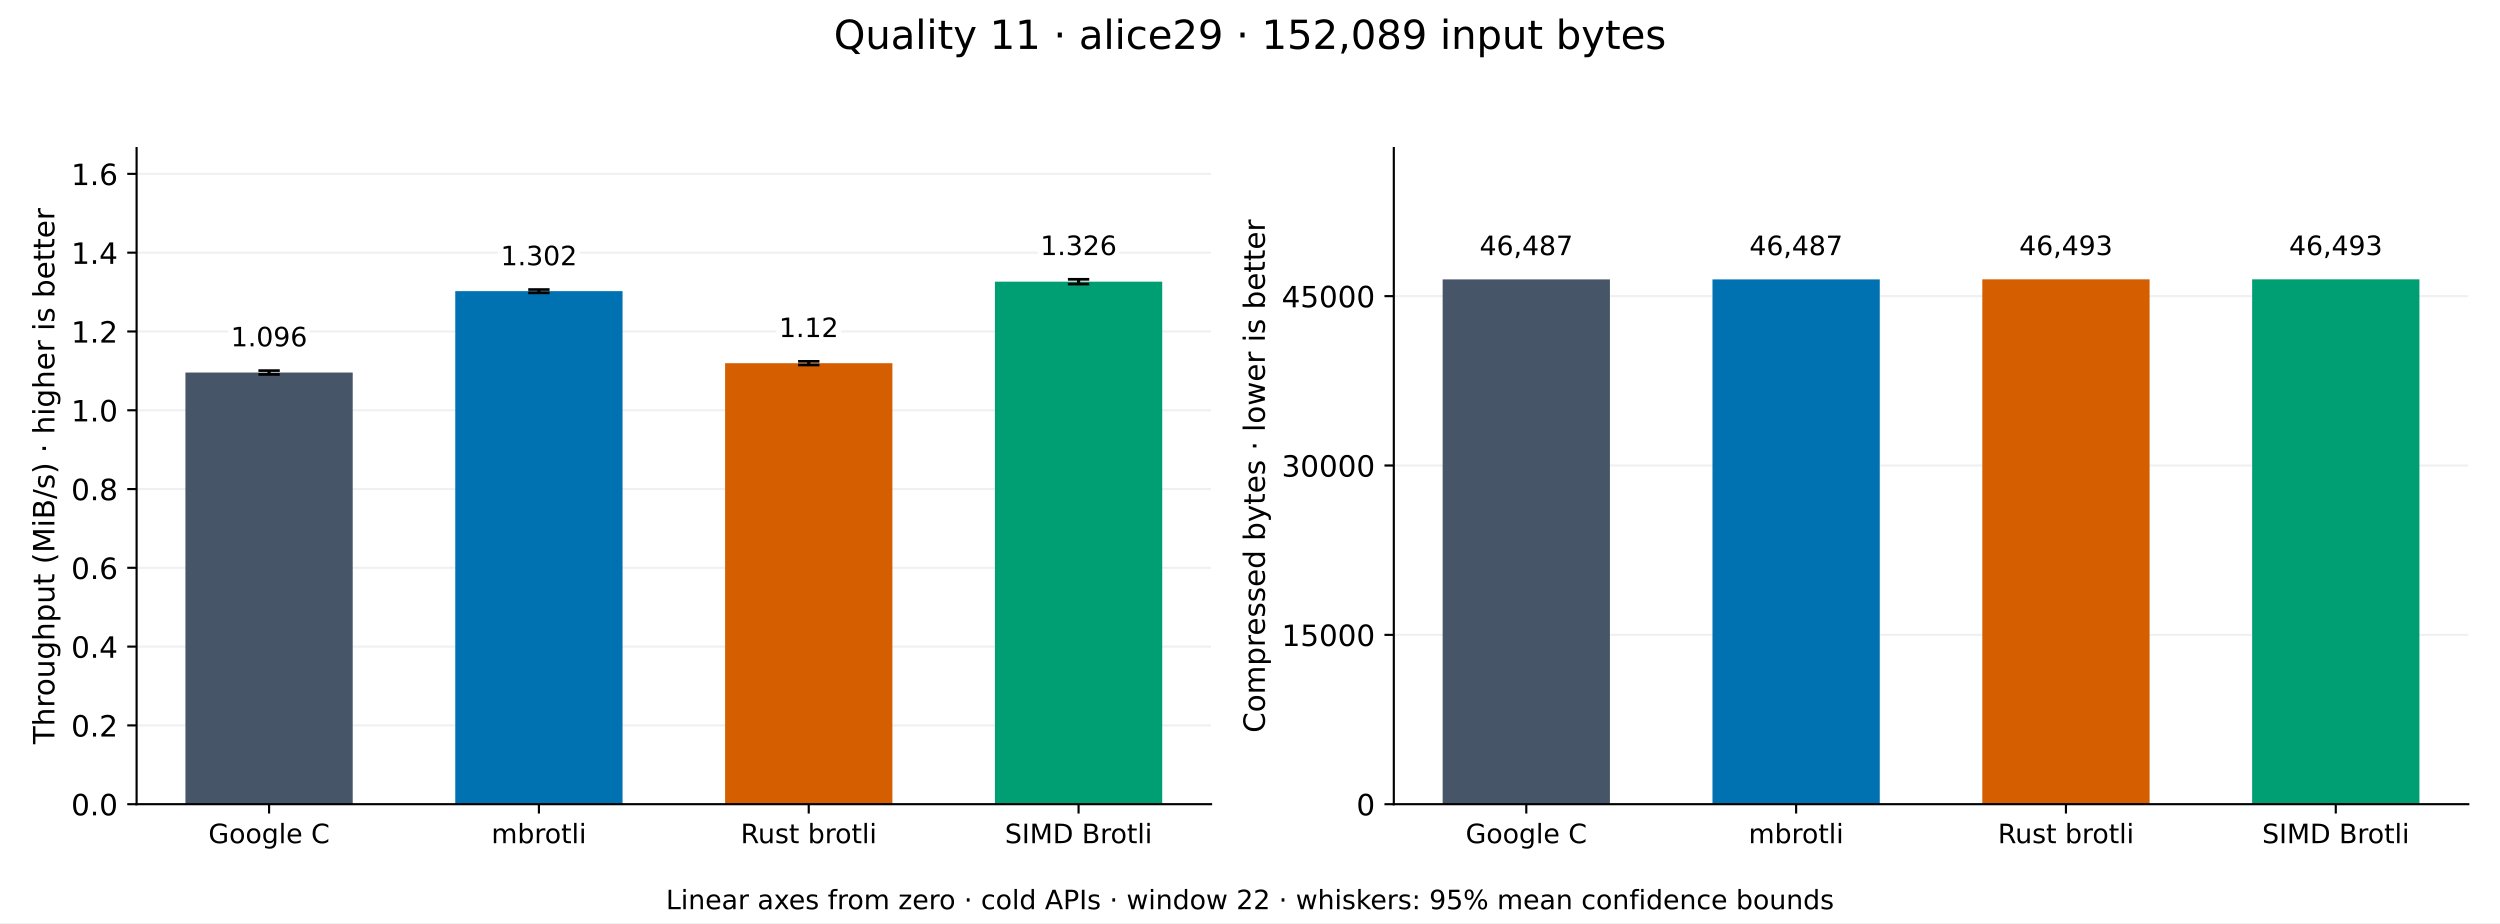
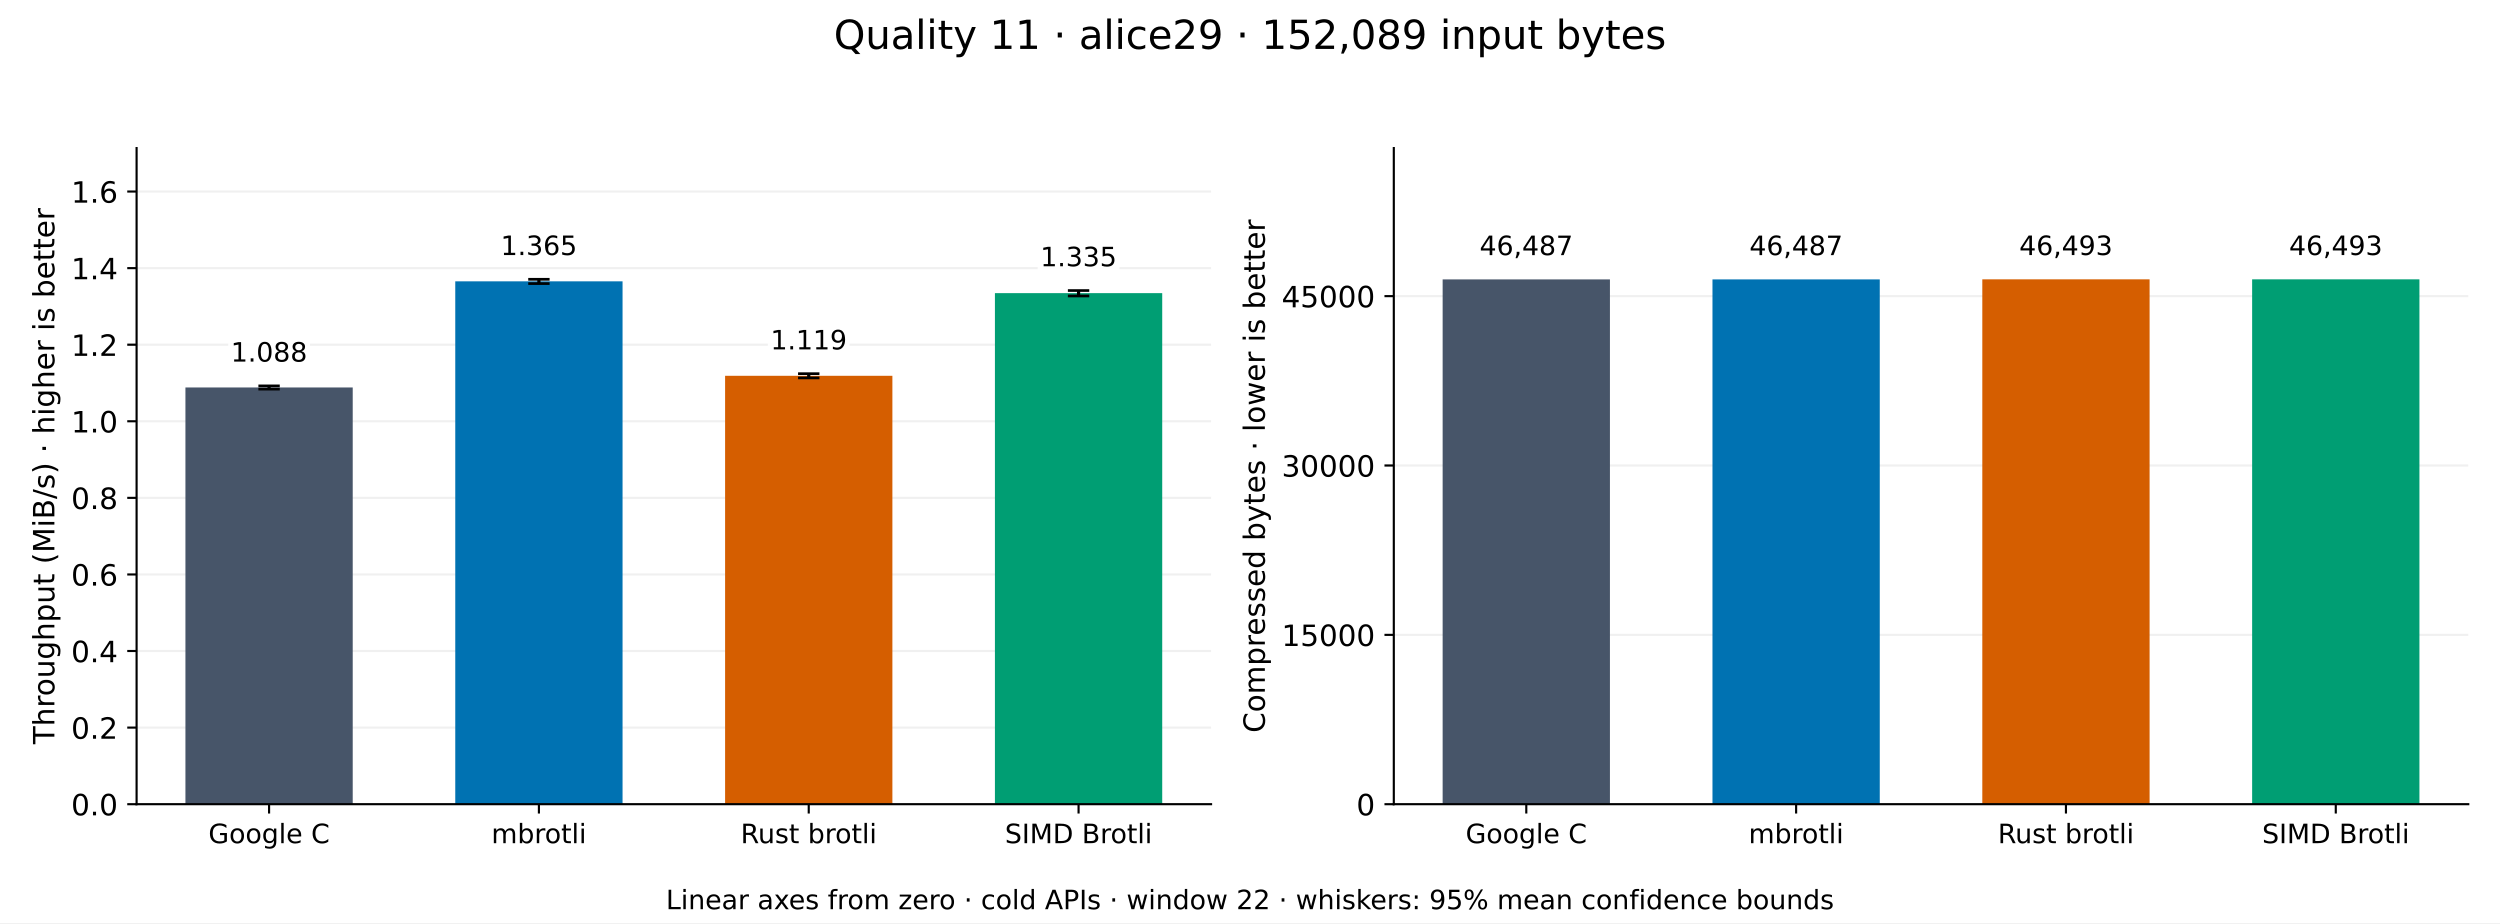
<svg xmlns="http://www.w3.org/2000/svg" xmlns:xlink="http://www.w3.org/1999/xlink" width="936pt" height="345.6pt" viewBox="0 0 936 345.6" version="1.1">
  <defs>
    <style type="text/css">*{stroke-linejoin: round; stroke-linecap: butt}</style>
  </defs>
  <g id="figure_1">
    <g id="patch_1">
      <path d="M 0 345.6 L 936 345.6 L 936 0 L 0 0 z " style="fill: #ffffff" />
    </g>
    <g id="axes_1">
      <g id="patch_2">
        <path d="M 51.14 301.088 L 453.42 301.088 L 453.42 55.44 L 51.14 55.44 z " style="fill: #ffffff" />
      </g>
      <g id="matplotlib.axis_1">
        <g id="xtick_1">
          <g id="line2d_1">
            <defs>
              <path id="m3d63aaa0ea" d="M 0 0 L 0 3.5 " style="stroke: #000000; stroke-width: 0.8" />
            </defs>
            <g>
              <use xlink:href="#m3d63aaa0ea" x="100.743" y="301.088" style="stroke: #000000; stroke-width: 0.8" />
            </g>
          </g>
          <g id="text_1">
            <text style="font-size: 10px; font-family: 'DejaVu Sans', 'Bitstream Vera Sans', 'Computer Modern Sans Serif', 'Lucida Grande', 'Verdana', 'Geneva', 'Lucid', 'Arial', 'Helvetica', 'Avant Garde', sans-serif; text-anchor: middle" x="100.743" y="315.686" transform="rotate(-0 100.7431 315.6864)">Google C</text>
          </g>
        </g>
        <g id="xtick_2">
          <g id="line2d_2">
            <g>
              <use xlink:href="#m3d63aaa0ea" x="201.768" y="301.088" style="stroke: #000000; stroke-width: 0.8" />
            </g>
          </g>
          <g id="text_2">
            <text style="font-size: 10px; font-family: 'DejaVu Sans', 'Bitstream Vera Sans', 'Computer Modern Sans Serif', 'Lucida Grande', 'Verdana', 'Geneva', 'Lucid', 'Arial', 'Helvetica', 'Avant Garde', sans-serif; text-anchor: middle" x="201.768" y="315.686" transform="rotate(-0 201.7677 315.6864)">mbrotli</text>
          </g>
        </g>
        <g id="xtick_3">
          <g id="line2d_3">
            <g>
              <use xlink:href="#m3d63aaa0ea" x="302.792" y="301.088" style="stroke: #000000; stroke-width: 0.8" />
            </g>
          </g>
          <g id="text_3">
            <text style="font-size: 10px; font-family: 'DejaVu Sans', 'Bitstream Vera Sans', 'Computer Modern Sans Serif', 'Lucida Grande', 'Verdana', 'Geneva', 'Lucid', 'Arial', 'Helvetica', 'Avant Garde', sans-serif; text-anchor: middle" x="302.792" y="315.686" transform="rotate(-0 302.7923 315.6864)">Rust brotli</text>
          </g>
        </g>
        <g id="xtick_4">
          <g id="line2d_4">
            <g>
              <use xlink:href="#m3d63aaa0ea" x="403.817" y="301.088" style="stroke: #000000; stroke-width: 0.8" />
            </g>
          </g>
          <g id="text_4">
            <text style="font-size: 10px; font-family: 'DejaVu Sans', 'Bitstream Vera Sans', 'Computer Modern Sans Serif', 'Lucida Grande', 'Verdana', 'Geneva', 'Lucid', 'Arial', 'Helvetica', 'Avant Garde', sans-serif; text-anchor: middle" x="403.817" y="315.686" transform="rotate(-0 403.8169 315.6864)">SIMD Brotli</text>
          </g>
        </g>
      </g>
      <g id="matplotlib.axis_2">
        <g id="ytick_1">
          <g id="line2d_5">
            <path d="M 51.14 301.088 L 453.42 301.088 " clip-path="url(#p84ce2953eb)" style="fill: none; stroke: #b0b0b0; stroke-opacity: 0.18; stroke-width: 0.8; stroke-linecap: square" />
          </g>
          <g id="line2d_6">
            <defs>
              <path id="mb6c034703b" d="M 0 0 L -3.5 0 " style="stroke: #000000; stroke-width: 0.8" />
            </defs>
            <g>
              <use xlink:href="#mb6c034703b" x="51.14" y="301.088" style="stroke: #000000; stroke-width: 0.8" />
            </g>
          </g>
          <g id="text_5">
            <text style="font-size: 11px; font-family: 'DejaVu Sans', 'Bitstream Vera Sans', 'Computer Modern Sans Serif', 'Lucida Grande', 'Verdana', 'Geneva', 'Lucid', 'Arial', 'Helvetica', 'Avant Garde', sans-serif; text-anchor: end" x="44.14" y="305.267" transform="rotate(-0 44.14 305.2671)">0.0</text>
          </g>
        </g>
        <g id="ytick_2">
          <g id="line2d_7">
-             <path d="M 51.14 271.59 L 453.42 271.59 " clip-path="url(#p84ce2953eb)" style="fill: none; stroke: #b0b0b0; stroke-opacity: 0.18; stroke-width: 0.8; stroke-linecap: square" />
+             <path d="M 51.14 272.416 L 453.42 272.416 " clip-path="url(#p84ce2953eb)" style="fill: none; stroke: #b0b0b0; stroke-opacity: 0.18; stroke-width: 0.8; stroke-linecap: square" />
          </g>
          <g id="line2d_8">
            <g>
-               <use xlink:href="#mb6c034703b" x="51.14" y="271.59" style="stroke: #000000; stroke-width: 0.8" />
+               <use xlink:href="#mb6c034703b" x="51.14" y="272.416" style="stroke: #000000; stroke-width: 0.8" />
            </g>
          </g>
          <g id="text_6">
-             <text style="font-size: 11px; font-family: 'DejaVu Sans', 'Bitstream Vera Sans', 'Computer Modern Sans Serif', 'Lucida Grande', 'Verdana', 'Geneva', 'Lucid', 'Arial', 'Helvetica', 'Avant Garde', sans-serif; text-anchor: end" x="44.14" y="275.769" transform="rotate(-0 44.14 275.7691)">0.2</text>
+             <text style="font-size: 11px; font-family: 'DejaVu Sans', 'Bitstream Vera Sans', 'Computer Modern Sans Serif', 'Lucida Grande', 'Verdana', 'Geneva', 'Lucid', 'Arial', 'Helvetica', 'Avant Garde', sans-serif; text-anchor: end" x="44.14" y="276.595" transform="rotate(-0 44.14 276.5949)">0.2</text>
          </g>
        </g>
        <g id="ytick_3">
          <g id="line2d_9">
-             <path d="M 51.14 242.092 L 453.42 242.092 " clip-path="url(#p84ce2953eb)" style="fill: none; stroke: #b0b0b0; stroke-opacity: 0.18; stroke-width: 0.8; stroke-linecap: square" />
+             <path d="M 51.14 243.744 L 453.42 243.744 " clip-path="url(#p84ce2953eb)" style="fill: none; stroke: #b0b0b0; stroke-opacity: 0.18; stroke-width: 0.8; stroke-linecap: square" />
          </g>
          <g id="line2d_10">
            <g>
-               <use xlink:href="#mb6c034703b" x="51.14" y="242.092" style="stroke: #000000; stroke-width: 0.8" />
+               <use xlink:href="#mb6c034703b" x="51.14" y="243.744" style="stroke: #000000; stroke-width: 0.8" />
            </g>
          </g>
          <g id="text_7">
-             <text style="font-size: 11px; font-family: 'DejaVu Sans', 'Bitstream Vera Sans', 'Computer Modern Sans Serif', 'Lucida Grande', 'Verdana', 'Geneva', 'Lucid', 'Arial', 'Helvetica', 'Avant Garde', sans-serif; text-anchor: end" x="44.14" y="246.271" transform="rotate(-0 44.14 246.2711)">0.4</text>
+             <text style="font-size: 11px; font-family: 'DejaVu Sans', 'Bitstream Vera Sans', 'Computer Modern Sans Serif', 'Lucida Grande', 'Verdana', 'Geneva', 'Lucid', 'Arial', 'Helvetica', 'Avant Garde', sans-serif; text-anchor: end" x="44.14" y="247.923" transform="rotate(-0 44.14 247.9226)">0.4</text>
          </g>
        </g>
        <g id="ytick_4">
          <g id="line2d_11">
-             <path d="M 51.14 212.594 L 453.42 212.594 " clip-path="url(#p84ce2953eb)" style="fill: none; stroke: #b0b0b0; stroke-opacity: 0.18; stroke-width: 0.8; stroke-linecap: square" />
+             <path d="M 51.14 215.071 L 453.42 215.071 " clip-path="url(#p84ce2953eb)" style="fill: none; stroke: #b0b0b0; stroke-opacity: 0.18; stroke-width: 0.8; stroke-linecap: square" />
          </g>
          <g id="line2d_12">
            <g>
-               <use xlink:href="#mb6c034703b" x="51.14" y="212.594" style="stroke: #000000; stroke-width: 0.8" />
+               <use xlink:href="#mb6c034703b" x="51.14" y="215.071" style="stroke: #000000; stroke-width: 0.8" />
            </g>
          </g>
          <g id="text_8">
-             <text style="font-size: 11px; font-family: 'DejaVu Sans', 'Bitstream Vera Sans', 'Computer Modern Sans Serif', 'Lucida Grande', 'Verdana', 'Geneva', 'Lucid', 'Arial', 'Helvetica', 'Avant Garde', sans-serif; text-anchor: end" x="44.14" y="216.773" transform="rotate(-0 44.14 216.7731)">0.6</text>
+             <text style="font-size: 11px; font-family: 'DejaVu Sans', 'Bitstream Vera Sans', 'Computer Modern Sans Serif', 'Lucida Grande', 'Verdana', 'Geneva', 'Lucid', 'Arial', 'Helvetica', 'Avant Garde', sans-serif; text-anchor: end" x="44.14" y="219.25" transform="rotate(-0 44.14 219.2504)">0.6</text>
          </g>
        </g>
        <g id="ytick_5">
          <g id="line2d_13">
-             <path d="M 51.14 183.096 L 453.42 183.096 " clip-path="url(#p84ce2953eb)" style="fill: none; stroke: #b0b0b0; stroke-opacity: 0.18; stroke-width: 0.8; stroke-linecap: square" />
+             <path d="M 51.14 186.399 L 453.42 186.399 " clip-path="url(#p84ce2953eb)" style="fill: none; stroke: #b0b0b0; stroke-opacity: 0.18; stroke-width: 0.8; stroke-linecap: square" />
          </g>
          <g id="line2d_14">
            <g>
-               <use xlink:href="#mb6c034703b" x="51.14" y="183.096" style="stroke: #000000; stroke-width: 0.8" />
+               <use xlink:href="#mb6c034703b" x="51.14" y="186.399" style="stroke: #000000; stroke-width: 0.8" />
            </g>
          </g>
          <g id="text_9">
-             <text style="font-size: 11px; font-family: 'DejaVu Sans', 'Bitstream Vera Sans', 'Computer Modern Sans Serif', 'Lucida Grande', 'Verdana', 'Geneva', 'Lucid', 'Arial', 'Helvetica', 'Avant Garde', sans-serif; text-anchor: end" x="44.14" y="187.275" transform="rotate(-0 44.14 187.2751)">0.8</text>
+             <text style="font-size: 11px; font-family: 'DejaVu Sans', 'Bitstream Vera Sans', 'Computer Modern Sans Serif', 'Lucida Grande', 'Verdana', 'Geneva', 'Lucid', 'Arial', 'Helvetica', 'Avant Garde', sans-serif; text-anchor: end" x="44.14" y="190.578" transform="rotate(-0 44.14 190.5781)">0.8</text>
          </g>
        </g>
        <g id="ytick_6">
          <g id="line2d_15">
-             <path d="M 51.14 153.598 L 453.42 153.598 " clip-path="url(#p84ce2953eb)" style="fill: none; stroke: #b0b0b0; stroke-opacity: 0.18; stroke-width: 0.8; stroke-linecap: square" />
+             <path d="M 51.14 157.727 L 453.42 157.727 " clip-path="url(#p84ce2953eb)" style="fill: none; stroke: #b0b0b0; stroke-opacity: 0.18; stroke-width: 0.8; stroke-linecap: square" />
          </g>
          <g id="line2d_16">
            <g>
-               <use xlink:href="#mb6c034703b" x="51.14" y="153.598" style="stroke: #000000; stroke-width: 0.8" />
+               <use xlink:href="#mb6c034703b" x="51.14" y="157.727" style="stroke: #000000; stroke-width: 0.8" />
            </g>
          </g>
          <g id="text_10">
-             <text style="font-size: 11px; font-family: 'DejaVu Sans', 'Bitstream Vera Sans', 'Computer Modern Sans Serif', 'Lucida Grande', 'Verdana', 'Geneva', 'Lucid', 'Arial', 'Helvetica', 'Avant Garde', sans-serif; text-anchor: end" x="44.14" y="157.777" transform="rotate(-0 44.14 157.7771)">1.0</text>
+             <text style="font-size: 11px; font-family: 'DejaVu Sans', 'Bitstream Vera Sans', 'Computer Modern Sans Serif', 'Lucida Grande', 'Verdana', 'Geneva', 'Lucid', 'Arial', 'Helvetica', 'Avant Garde', sans-serif; text-anchor: end" x="44.14" y="161.906" transform="rotate(-0 44.14 161.9059)">1.0</text>
          </g>
        </g>
        <g id="ytick_7">
          <g id="line2d_17">
-             <path d="M 51.14 124.1 L 453.42 124.1 " clip-path="url(#p84ce2953eb)" style="fill: none; stroke: #b0b0b0; stroke-opacity: 0.18; stroke-width: 0.8; stroke-linecap: square" />
+             <path d="M 51.14 129.055 L 453.42 129.055 " clip-path="url(#p84ce2953eb)" style="fill: none; stroke: #b0b0b0; stroke-opacity: 0.18; stroke-width: 0.8; stroke-linecap: square" />
          </g>
          <g id="line2d_18">
            <g>
-               <use xlink:href="#mb6c034703b" x="51.14" y="124.1" style="stroke: #000000; stroke-width: 0.8" />
+               <use xlink:href="#mb6c034703b" x="51.14" y="129.055" style="stroke: #000000; stroke-width: 0.8" />
            </g>
          </g>
          <g id="text_11">
-             <text style="font-size: 11px; font-family: 'DejaVu Sans', 'Bitstream Vera Sans', 'Computer Modern Sans Serif', 'Lucida Grande', 'Verdana', 'Geneva', 'Lucid', 'Arial', 'Helvetica', 'Avant Garde', sans-serif; text-anchor: end" x="44.14" y="128.279" transform="rotate(-0 44.14 128.2791)">1.2</text>
+             <text style="font-size: 11px; font-family: 'DejaVu Sans', 'Bitstream Vera Sans', 'Computer Modern Sans Serif', 'Lucida Grande', 'Verdana', 'Geneva', 'Lucid', 'Arial', 'Helvetica', 'Avant Garde', sans-serif; text-anchor: end" x="44.14" y="133.234" transform="rotate(-0 44.14 133.2337)">1.2</text>
          </g>
        </g>
        <g id="ytick_8">
          <g id="line2d_19">
-             <path d="M 51.14 94.602 L 453.42 94.602 " clip-path="url(#p84ce2953eb)" style="fill: none; stroke: #b0b0b0; stroke-opacity: 0.18; stroke-width: 0.8; stroke-linecap: square" />
+             <path d="M 51.14 100.382 L 453.42 100.382 " clip-path="url(#p84ce2953eb)" style="fill: none; stroke: #b0b0b0; stroke-opacity: 0.18; stroke-width: 0.8; stroke-linecap: square" />
          </g>
          <g id="line2d_20">
            <g>
-               <use xlink:href="#mb6c034703b" x="51.14" y="94.602" style="stroke: #000000; stroke-width: 0.8" />
+               <use xlink:href="#mb6c034703b" x="51.14" y="100.382" style="stroke: #000000; stroke-width: 0.8" />
            </g>
          </g>
          <g id="text_12">
-             <text style="font-size: 11px; font-family: 'DejaVu Sans', 'Bitstream Vera Sans', 'Computer Modern Sans Serif', 'Lucida Grande', 'Verdana', 'Geneva', 'Lucid', 'Arial', 'Helvetica', 'Avant Garde', sans-serif; text-anchor: end" x="44.14" y="98.781" transform="rotate(-0 44.14 98.78109)">1.4</text>
+             <text style="font-size: 11px; font-family: 'DejaVu Sans', 'Bitstream Vera Sans', 'Computer Modern Sans Serif', 'Lucida Grande', 'Verdana', 'Geneva', 'Lucid', 'Arial', 'Helvetica', 'Avant Garde', sans-serif; text-anchor: end" x="44.14" y="104.561" transform="rotate(-0 44.14 104.5614)">1.4</text>
          </g>
        </g>
        <g id="ytick_9">
          <g id="line2d_21">
-             <path d="M 51.14 65.104 L 453.42 65.104 " clip-path="url(#p84ce2953eb)" style="fill: none; stroke: #b0b0b0; stroke-opacity: 0.18; stroke-width: 0.8; stroke-linecap: square" />
+             <path d="M 51.14 71.71 L 453.42 71.71 " clip-path="url(#p84ce2953eb)" style="fill: none; stroke: #b0b0b0; stroke-opacity: 0.18; stroke-width: 0.8; stroke-linecap: square" />
          </g>
          <g id="line2d_22">
            <g>
-               <use xlink:href="#mb6c034703b" x="51.14" y="65.104" style="stroke: #000000; stroke-width: 0.8" />
+               <use xlink:href="#mb6c034703b" x="51.14" y="71.71" style="stroke: #000000; stroke-width: 0.8" />
            </g>
          </g>
          <g id="text_13">
-             <text style="font-size: 11px; font-family: 'DejaVu Sans', 'Bitstream Vera Sans', 'Computer Modern Sans Serif', 'Lucida Grande', 'Verdana', 'Geneva', 'Lucid', 'Arial', 'Helvetica', 'Avant Garde', sans-serif; text-anchor: end" x="44.14" y="69.283" transform="rotate(-0 44.14 69.28308)">1.6</text>
+             <text style="font-size: 11px; font-family: 'DejaVu Sans', 'Bitstream Vera Sans', 'Computer Modern Sans Serif', 'Lucida Grande', 'Verdana', 'Geneva', 'Lucid', 'Arial', 'Helvetica', 'Avant Garde', sans-serif; text-anchor: end" x="44.14" y="75.889" transform="rotate(-0 44.14 75.88916)">1.6</text>
          </g>
        </g>
        <g id="text_14">
          <text style="font-size: 11px; font-family: 'DejaVu Sans', 'Bitstream Vera Sans', 'Computer Modern Sans Serif', 'Lucida Grande', 'Verdana', 'Geneva', 'Lucid', 'Arial', 'Helvetica', 'Avant Garde', sans-serif; text-anchor: middle" x="20.359" y="178.264" transform="rotate(-90 20.35891 178.264)">Throughput (MiB/s) · higher is better</text>
        </g>
      </g>
      <g id="patch_3">
-         <path d="M 69.425 301.088 L 132.061 301.088 L 132.061 139.475 L 69.425 139.475 z " clip-path="url(#p84ce2953eb)" style="fill: #475569" />
+         <path d="M 69.425 301.088 L 132.061 301.088 L 132.061 145.062 L 69.425 145.062 z " clip-path="url(#p84ce2953eb)" style="fill: #475569" />
      </g>
      <g id="patch_4">
-         <path d="M 170.45 301.088 L 233.085 301.088 L 233.085 109.005 L 170.45 109.005 z " clip-path="url(#p84ce2953eb)" style="fill: #0072b2" />
+         <path d="M 170.45 301.088 L 233.085 301.088 L 233.085 105.342 L 170.45 105.342 z " clip-path="url(#p84ce2953eb)" style="fill: #0072b2" />
      </g>
      <g id="patch_5">
-         <path d="M 271.475 301.088 L 334.11 301.088 L 334.11 135.972 L 271.475 135.972 z " clip-path="url(#p84ce2953eb)" style="fill: #d55e00" />
+         <path d="M 271.475 301.088 L 334.11 301.088 L 334.11 140.696 L 271.475 140.696 z " clip-path="url(#p84ce2953eb)" style="fill: #d55e00" />
      </g>
      <g id="patch_6">
-         <path d="M 372.499 301.088 L 435.135 301.088 L 435.135 105.452 L 372.499 105.452 z " clip-path="url(#p84ce2953eb)" style="fill: #009e73" />
+         <path d="M 372.499 301.088 L 435.135 301.088 L 435.135 109.749 L 372.499 109.749 z " clip-path="url(#p84ce2953eb)" style="fill: #009e73" />
      </g>
      <g id="LineCollection_1">
-         <path d="M 100.743 140.188 L 100.743 138.756 " clip-path="url(#p84ce2953eb)" style="fill: none; stroke: #000000; stroke-width: 1.2" />
-         <path d="M 201.768 109.642 L 201.768 108.394 " clip-path="url(#p84ce2953eb)" style="fill: none; stroke: #000000; stroke-width: 1.2" />
-         <path d="M 302.792 136.662 L 302.792 135.289 " clip-path="url(#p84ce2953eb)" style="fill: none; stroke: #000000; stroke-width: 1.2" />
-         <path d="M 403.817 106.344 L 403.817 104.57 " clip-path="url(#p84ce2953eb)" style="fill: none; stroke: #000000; stroke-width: 1.2" />
+         <path d="M 100.743 145.701 L 100.743 144.473 " clip-path="url(#p84ce2953eb)" style="fill: none; stroke: #000000; stroke-width: 1.2" />
+         <path d="M 201.768 106.189 L 201.768 104.57 " clip-path="url(#p84ce2953eb)" style="fill: none; stroke: #000000; stroke-width: 1.2" />
+         <path d="M 302.792 141.503 L 302.792 139.906 " clip-path="url(#p84ce2953eb)" style="fill: none; stroke: #000000; stroke-width: 1.2" />
+         <path d="M 403.817 110.811 L 403.817 108.772 " clip-path="url(#p84ce2953eb)" style="fill: none; stroke: #000000; stroke-width: 1.2" />
      </g>
      <g id="line2d_23">
        <defs>
          <path id="ma4d3aa00d3" d="M 4 0 L -4 -0 " style="stroke: #000000" />
        </defs>
        <g clip-path="url(#p84ce2953eb)">
-           <use xlink:href="#ma4d3aa00d3" x="100.743" y="140.188" style="fill: #1f77b4; stroke: #000000" />
-           <use xlink:href="#ma4d3aa00d3" x="201.768" y="109.642" style="fill: #1f77b4; stroke: #000000" />
-           <use xlink:href="#ma4d3aa00d3" x="302.792" y="136.662" style="fill: #1f77b4; stroke: #000000" />
-           <use xlink:href="#ma4d3aa00d3" x="403.817" y="106.344" style="fill: #1f77b4; stroke: #000000" />
+           <use xlink:href="#ma4d3aa00d3" x="100.743" y="145.701" style="fill: #1f77b4; stroke: #000000" />
+           <use xlink:href="#ma4d3aa00d3" x="201.768" y="106.189" style="fill: #1f77b4; stroke: #000000" />
+           <use xlink:href="#ma4d3aa00d3" x="302.792" y="141.503" style="fill: #1f77b4; stroke: #000000" />
+           <use xlink:href="#ma4d3aa00d3" x="403.817" y="110.811" style="fill: #1f77b4; stroke: #000000" />
        </g>
      </g>
      <g id="line2d_24">
        <g clip-path="url(#p84ce2953eb)">
-           <use xlink:href="#ma4d3aa00d3" x="100.743" y="138.756" style="fill: #1f77b4; stroke: #000000" />
-           <use xlink:href="#ma4d3aa00d3" x="201.768" y="108.394" style="fill: #1f77b4; stroke: #000000" />
-           <use xlink:href="#ma4d3aa00d3" x="302.792" y="135.289" style="fill: #1f77b4; stroke: #000000" />
-           <use xlink:href="#ma4d3aa00d3" x="403.817" y="104.57" style="fill: #1f77b4; stroke: #000000" />
+           <use xlink:href="#ma4d3aa00d3" x="100.743" y="144.473" style="fill: #1f77b4; stroke: #000000" />
+           <use xlink:href="#ma4d3aa00d3" x="201.768" y="104.57" style="fill: #1f77b4; stroke: #000000" />
+           <use xlink:href="#ma4d3aa00d3" x="302.792" y="139.906" style="fill: #1f77b4; stroke: #000000" />
+           <use xlink:href="#ma4d3aa00d3" x="403.817" y="108.772" style="fill: #1f77b4; stroke: #000000" />
        </g>
      </g>
      <g id="patch_7">
        <path d="M 51.14 301.088 L 51.14 55.44 " style="fill: none; stroke: #000000; stroke-width: 0.8; stroke-linejoin: miter; stroke-linecap: square" />
      </g>
      <g id="patch_8">
        <path d="M 51.14 301.088 L 453.42 301.088 " style="fill: none; stroke: #000000; stroke-width: 0.8; stroke-linejoin: miter; stroke-linecap: square" />
      </g>
      <g id="text_15">
        <g id="patch_9">
-           <path d="M 85.429 132.756 L 116.057 132.756 L 116.057 121.078 L 85.429 121.078 z " style="fill: #ffffff; opacity: 0.9" />
-         </g>
-         <text style="font-size: 10px; font-family: 'DejaVu Sans', 'Bitstream Vera Sans', 'Computer Modern Sans Serif', 'Lucida Grande', 'Verdana', 'Geneva', 'Lucid', 'Arial', 'Helvetica', 'Avant Garde', sans-serif; text-anchor: middle" x="100.743" y="129.676" transform="rotate(-0 100.7431 129.6761)">1.096</text>
+           <path d="M 85.429 138.473 L 116.057 138.473 L 116.057 126.795 L 85.429 126.795 z " style="fill: #ffffff; opacity: 0.9" />
+         </g>
+         <text style="font-size: 10px; font-family: 'DejaVu Sans', 'Bitstream Vera Sans', 'Computer Modern Sans Serif', 'Lucida Grande', 'Verdana', 'Geneva', 'Lucid', 'Arial', 'Helvetica', 'Avant Garde', sans-serif; text-anchor: middle" x="100.743" y="135.393" transform="rotate(-0 100.7431 135.393)">1.088</text>
      </g>
      <g id="text_16">
        <g id="patch_10">
-           <path d="M 186.454 102.394 L 217.082 102.394 L 217.082 90.716 L 186.454 90.716 z " style="fill: #ffffff; opacity: 0.9" />
-         </g>
-         <text style="font-size: 10px; font-family: 'DejaVu Sans', 'Bitstream Vera Sans', 'Computer Modern Sans Serif', 'Lucida Grande', 'Verdana', 'Geneva', 'Lucid', 'Arial', 'Helvetica', 'Avant Garde', sans-serif; text-anchor: middle" x="201.768" y="99.314" transform="rotate(-0 201.7677 99.31449)">1.302</text>
+           <path d="M 186.454 98.57 L 217.082 98.57 L 217.082 86.891 L 186.454 86.891 z " style="fill: #ffffff; opacity: 0.9" />
+         </g>
+         <text style="font-size: 10px; font-family: 'DejaVu Sans', 'Bitstream Vera Sans', 'Computer Modern Sans Serif', 'Lucida Grande', 'Verdana', 'Geneva', 'Lucid', 'Arial', 'Helvetica', 'Avant Garde', sans-serif; text-anchor: middle" x="201.768" y="95.49" transform="rotate(-0 201.7677 95.48991)">1.365</text>
      </g>
      <g id="text_17">
        <g id="patch_11">
-           <path d="M 290.659 129.289 L 314.925 129.289 L 314.925 117.611 L 290.659 117.611 z " style="fill: #ffffff; opacity: 0.9" />
-         </g>
-         <text style="font-size: 10px; font-family: 'DejaVu Sans', 'Bitstream Vera Sans', 'Computer Modern Sans Serif', 'Lucida Grande', 'Verdana', 'Geneva', 'Lucid', 'Arial', 'Helvetica', 'Avant Garde', sans-serif; text-anchor: middle" x="302.792" y="126.209" transform="rotate(-0 302.7923 126.2094)">1.12</text>
+           <path d="M 287.478 133.906 L 318.106 133.906 L 318.106 122.228 L 287.478 122.228 z " style="fill: #ffffff; opacity: 0.9" />
+         </g>
+         <text style="font-size: 10px; font-family: 'DejaVu Sans', 'Bitstream Vera Sans', 'Computer Modern Sans Serif', 'Lucida Grande', 'Verdana', 'Geneva', 'Lucid', 'Arial', 'Helvetica', 'Avant Garde', sans-serif; text-anchor: middle" x="302.792" y="130.826" transform="rotate(-0 302.7923 130.8263)">1.119</text>
      </g>
      <g id="text_18">
        <g id="patch_12">
-           <path d="M 388.503 98.57 L 419.131 98.57 L 419.131 86.891 L 388.503 86.891 z " style="fill: #ffffff; opacity: 0.9" />
-         </g>
-         <text style="font-size: 10px; font-family: 'DejaVu Sans', 'Bitstream Vera Sans', 'Computer Modern Sans Serif', 'Lucida Grande', 'Verdana', 'Geneva', 'Lucid', 'Arial', 'Helvetica', 'Avant Garde', sans-serif; text-anchor: middle" x="403.817" y="95.49" transform="rotate(-0 403.8169 95.48991)">1.326</text>
+           <path d="M 388.503 102.772 L 419.131 102.772 L 419.131 91.094 L 388.503 91.094 z " style="fill: #ffffff; opacity: 0.9" />
+         </g>
+         <text style="font-size: 10px; font-family: 'DejaVu Sans', 'Bitstream Vera Sans', 'Computer Modern Sans Serif', 'Lucida Grande', 'Verdana', 'Geneva', 'Lucid', 'Arial', 'Helvetica', 'Avant Garde', sans-serif; text-anchor: middle" x="403.817" y="99.692" transform="rotate(-0 403.8169 99.69221)">1.335</text>
      </g>
    </g>
    <g id="axes_2">
      <g id="patch_13">
        <path d="M 521.84 301.088 L 924.12 301.088 L 924.12 55.44 L 521.84 55.44 z " style="fill: #ffffff" />
      </g>
      <g id="matplotlib.axis_3">
        <g id="xtick_5">
          <g id="line2d_25">
            <g>
              <use xlink:href="#m3d63aaa0ea" x="571.443" y="301.088" style="stroke: #000000; stroke-width: 0.8" />
            </g>
          </g>
          <g id="text_19">
            <text style="font-size: 10px; font-family: 'DejaVu Sans', 'Bitstream Vera Sans', 'Computer Modern Sans Serif', 'Lucida Grande', 'Verdana', 'Geneva', 'Lucid', 'Arial', 'Helvetica', 'Avant Garde', sans-serif; text-anchor: middle" x="571.443" y="315.686" transform="rotate(-0 571.4431 315.6864)">Google C</text>
          </g>
        </g>
        <g id="xtick_6">
          <g id="line2d_26">
            <g>
              <use xlink:href="#m3d63aaa0ea" x="672.468" y="301.088" style="stroke: #000000; stroke-width: 0.8" />
            </g>
          </g>
          <g id="text_20">
            <text style="font-size: 10px; font-family: 'DejaVu Sans', 'Bitstream Vera Sans', 'Computer Modern Sans Serif', 'Lucida Grande', 'Verdana', 'Geneva', 'Lucid', 'Arial', 'Helvetica', 'Avant Garde', sans-serif; text-anchor: middle" x="672.468" y="315.686" transform="rotate(-0 672.4677 315.6864)">mbrotli</text>
          </g>
        </g>
        <g id="xtick_7">
          <g id="line2d_27">
            <g>
              <use xlink:href="#m3d63aaa0ea" x="773.492" y="301.088" style="stroke: #000000; stroke-width: 0.8" />
            </g>
          </g>
          <g id="text_21">
            <text style="font-size: 10px; font-family: 'DejaVu Sans', 'Bitstream Vera Sans', 'Computer Modern Sans Serif', 'Lucida Grande', 'Verdana', 'Geneva', 'Lucid', 'Arial', 'Helvetica', 'Avant Garde', sans-serif; text-anchor: middle" x="773.492" y="315.686" transform="rotate(-0 773.4923 315.6864)">Rust brotli</text>
          </g>
        </g>
        <g id="xtick_8">
          <g id="line2d_28">
            <g>
              <use xlink:href="#m3d63aaa0ea" x="874.517" y="301.088" style="stroke: #000000; stroke-width: 0.8" />
            </g>
          </g>
          <g id="text_22">
            <text style="font-size: 10px; font-family: 'DejaVu Sans', 'Bitstream Vera Sans', 'Computer Modern Sans Serif', 'Lucida Grande', 'Verdana', 'Geneva', 'Lucid', 'Arial', 'Helvetica', 'Avant Garde', sans-serif; text-anchor: middle" x="874.517" y="315.686" transform="rotate(-0 874.5169 315.6864)">SIMD Brotli</text>
          </g>
        </g>
      </g>
      <g id="matplotlib.axis_4">
        <g id="ytick_10">
          <g id="line2d_29">
            <path d="M 521.84 301.088 L 924.12 301.088 " clip-path="url(#p96741e8146)" style="fill: none; stroke: #b0b0b0; stroke-opacity: 0.18; stroke-width: 0.8; stroke-linecap: square" />
          </g>
          <g id="line2d_30">
            <g>
              <use xlink:href="#mb6c034703b" x="521.84" y="301.088" style="stroke: #000000; stroke-width: 0.8" />
            </g>
          </g>
          <g id="text_23">
            <text style="font-size: 11px; font-family: 'DejaVu Sans', 'Bitstream Vera Sans', 'Computer Modern Sans Serif', 'Lucida Grande', 'Verdana', 'Geneva', 'Lucid', 'Arial', 'Helvetica', 'Avant Garde', sans-serif; text-anchor: end" x="514.84" y="305.267" transform="rotate(-0 514.84 305.2671)">0</text>
          </g>
        </g>
        <g id="ytick_11">
          <g id="line2d_31">
            <path d="M 521.84 237.685 L 924.12 237.685 " clip-path="url(#p96741e8146)" style="fill: none; stroke: #b0b0b0; stroke-opacity: 0.18; stroke-width: 0.8; stroke-linecap: square" />
          </g>
          <g id="line2d_32">
            <g>
              <use xlink:href="#mb6c034703b" x="521.84" y="237.685" style="stroke: #000000; stroke-width: 0.8" />
            </g>
          </g>
          <g id="text_24">
            <text style="font-size: 11px; font-family: 'DejaVu Sans', 'Bitstream Vera Sans', 'Computer Modern Sans Serif', 'Lucida Grande', 'Verdana', 'Geneva', 'Lucid', 'Arial', 'Helvetica', 'Avant Garde', sans-serif; text-anchor: end" x="514.84" y="241.865" transform="rotate(-0 514.84 241.8646)">15000</text>
          </g>
        </g>
        <g id="ytick_12">
          <g id="line2d_33">
            <path d="M 521.84 174.283 L 924.12 174.283 " clip-path="url(#p96741e8146)" style="fill: none; stroke: #b0b0b0; stroke-opacity: 0.18; stroke-width: 0.8; stroke-linecap: square" />
          </g>
          <g id="line2d_34">
            <g>
              <use xlink:href="#mb6c034703b" x="521.84" y="174.283" style="stroke: #000000; stroke-width: 0.8" />
            </g>
          </g>
          <g id="text_25">
            <text style="font-size: 11px; font-family: 'DejaVu Sans', 'Bitstream Vera Sans', 'Computer Modern Sans Serif', 'Lucida Grande', 'Verdana', 'Geneva', 'Lucid', 'Arial', 'Helvetica', 'Avant Garde', sans-serif; text-anchor: end" x="514.84" y="178.462" transform="rotate(-0 514.84 178.462)">30000</text>
          </g>
        </g>
        <g id="ytick_13">
          <g id="line2d_35">
            <path d="M 521.84 110.88 L 924.12 110.88 " clip-path="url(#p96741e8146)" style="fill: none; stroke: #b0b0b0; stroke-opacity: 0.18; stroke-width: 0.8; stroke-linecap: square" />
          </g>
          <g id="line2d_36">
            <g>
              <use xlink:href="#mb6c034703b" x="521.84" y="110.88" style="stroke: #000000; stroke-width: 0.8" />
            </g>
          </g>
          <g id="text_26">
            <text style="font-size: 11px; font-family: 'DejaVu Sans', 'Bitstream Vera Sans', 'Computer Modern Sans Serif', 'Lucida Grande', 'Verdana', 'Geneva', 'Lucid', 'Arial', 'Helvetica', 'Avant Garde', sans-serif; text-anchor: end" x="514.84" y="115.059" transform="rotate(-0 514.84 115.0594)">45000</text>
          </g>
        </g>
        <g id="text_27">
          <text style="font-size: 11px; font-family: 'DejaVu Sans', 'Bitstream Vera Sans', 'Computer Modern Sans Serif', 'Lucida Grande', 'Verdana', 'Geneva', 'Lucid', 'Arial', 'Helvetica', 'Avant Garde', sans-serif; text-anchor: middle" x="473.559" y="178.264" transform="rotate(-90 473.5586 178.264)">Compressed bytes · lower is better</text>
        </g>
      </g>
      <g id="patch_14">
        <path d="M 540.125 301.088 L 602.761 301.088 L 602.761 104.595 L 540.125 104.595 z " clip-path="url(#p96741e8146)" style="fill: #475569" />
      </g>
      <g id="patch_15">
        <path d="M 641.15 301.088 L 703.785 301.088 L 703.785 104.595 L 641.15 104.595 z " clip-path="url(#p96741e8146)" style="fill: #0072b2" />
      </g>
      <g id="patch_16">
        <path d="M 742.175 301.088 L 804.81 301.088 L 804.81 104.57 L 742.175 104.57 z " clip-path="url(#p96741e8146)" style="fill: #d55e00" />
      </g>
      <g id="patch_17">
        <path d="M 843.199 301.088 L 905.835 301.088 L 905.835 104.57 L 843.199 104.57 z " clip-path="url(#p96741e8146)" style="fill: #009e73" />
      </g>
      <g id="patch_18">
        <path d="M 521.84 301.088 L 521.84 55.44 " style="fill: none; stroke: #000000; stroke-width: 0.8; stroke-linejoin: miter; stroke-linecap: square" />
      </g>
      <g id="patch_19">
        <path d="M 521.84 301.088 L 924.12 301.088 " style="fill: none; stroke: #000000; stroke-width: 0.8; stroke-linejoin: miter; stroke-linecap: square" />
      </g>
      <g id="text_28">
        <g id="patch_20">
          <path d="M 552.948 98.595 L 589.938 98.595 L 589.938 86.917 L 552.948 86.917 z " style="fill: #ffffff; opacity: 0.9" />
        </g>
        <text style="font-size: 10px; font-family: 'DejaVu Sans', 'Bitstream Vera Sans', 'Computer Modern Sans Serif', 'Lucida Grande', 'Verdana', 'Geneva', 'Lucid', 'Arial', 'Helvetica', 'Avant Garde', sans-serif; text-anchor: middle" x="571.443" y="95.515" transform="rotate(-0 571.4431 95.51527)">46,487</text>
      </g>
      <g id="text_29">
        <g id="patch_21">
          <path d="M 653.972 98.595 L 690.963 98.595 L 690.963 86.917 L 653.972 86.917 z " style="fill: #ffffff; opacity: 0.9" />
        </g>
        <text style="font-size: 10px; font-family: 'DejaVu Sans', 'Bitstream Vera Sans', 'Computer Modern Sans Serif', 'Lucida Grande', 'Verdana', 'Geneva', 'Lucid', 'Arial', 'Helvetica', 'Avant Garde', sans-serif; text-anchor: middle" x="672.468" y="95.515" transform="rotate(-0 672.4677 95.51527)">46,487</text>
      </g>
      <g id="text_30">
        <g id="patch_22">
          <path d="M 754.997 98.57 L 791.988 98.57 L 791.988 86.891 L 754.997 86.891 z " style="fill: #ffffff; opacity: 0.9" />
        </g>
        <text style="font-size: 10px; font-family: 'DejaVu Sans', 'Bitstream Vera Sans', 'Computer Modern Sans Serif', 'Lucida Grande', 'Verdana', 'Geneva', 'Lucid', 'Arial', 'Helvetica', 'Avant Garde', sans-serif; text-anchor: middle" x="773.492" y="95.49" transform="rotate(-0 773.4923 95.48991)">46,493</text>
      </g>
      <g id="text_31">
        <g id="patch_23">
          <path d="M 856.022 98.57 L 893.012 98.57 L 893.012 86.891 L 856.022 86.891 z " style="fill: #ffffff; opacity: 0.9" />
        </g>
        <text style="font-size: 10px; font-family: 'DejaVu Sans', 'Bitstream Vera Sans', 'Computer Modern Sans Serif', 'Lucida Grande', 'Verdana', 'Geneva', 'Lucid', 'Arial', 'Helvetica', 'Avant Garde', sans-serif; text-anchor: middle" x="874.517" y="95.49" transform="rotate(-0 874.5169 95.48991)">46,493</text>
      </g>
    </g>
    <g id="text_32">
      <text style="font-size: 15px; font-family: 'DejaVu Sans', 'Bitstream Vera Sans', 'Computer Modern Sans Serif', 'Lucida Grande', 'Verdana', 'Geneva', 'Lucid', 'Arial', 'Helvetica', 'Avant Garde', sans-serif; text-anchor: middle" x="468" y="18.31" transform="rotate(-0 468 18.30966)">Quality 11 · alice29 · 152,089 input bytes</text>
    </g>
    <g id="text_33">
      <text style="font-size: 10px; font-family: 'DejaVu Sans', 'Bitstream Vera Sans', 'Computer Modern Sans Serif', 'Lucida Grande', 'Verdana', 'Geneva', 'Lucid', 'Arial', 'Helvetica', 'Avant Garde', sans-serif; text-anchor: middle" x="468" y="340.416" transform="rotate(-0 468 340.416)">Linear axes from zero · cold APIs · window 22 · whiskers: 95% mean confidence bounds</text>
    </g>
  </g>
  <defs>
    <clipPath id="p84ce2953eb">
      <rect x="51.14" y="55.44" width="402.28" height="245.648" />
    </clipPath>
    <clipPath id="p96741e8146">
      <rect x="521.84" y="55.44" width="402.28" height="245.648" />
    </clipPath>
  </defs>
</svg>
